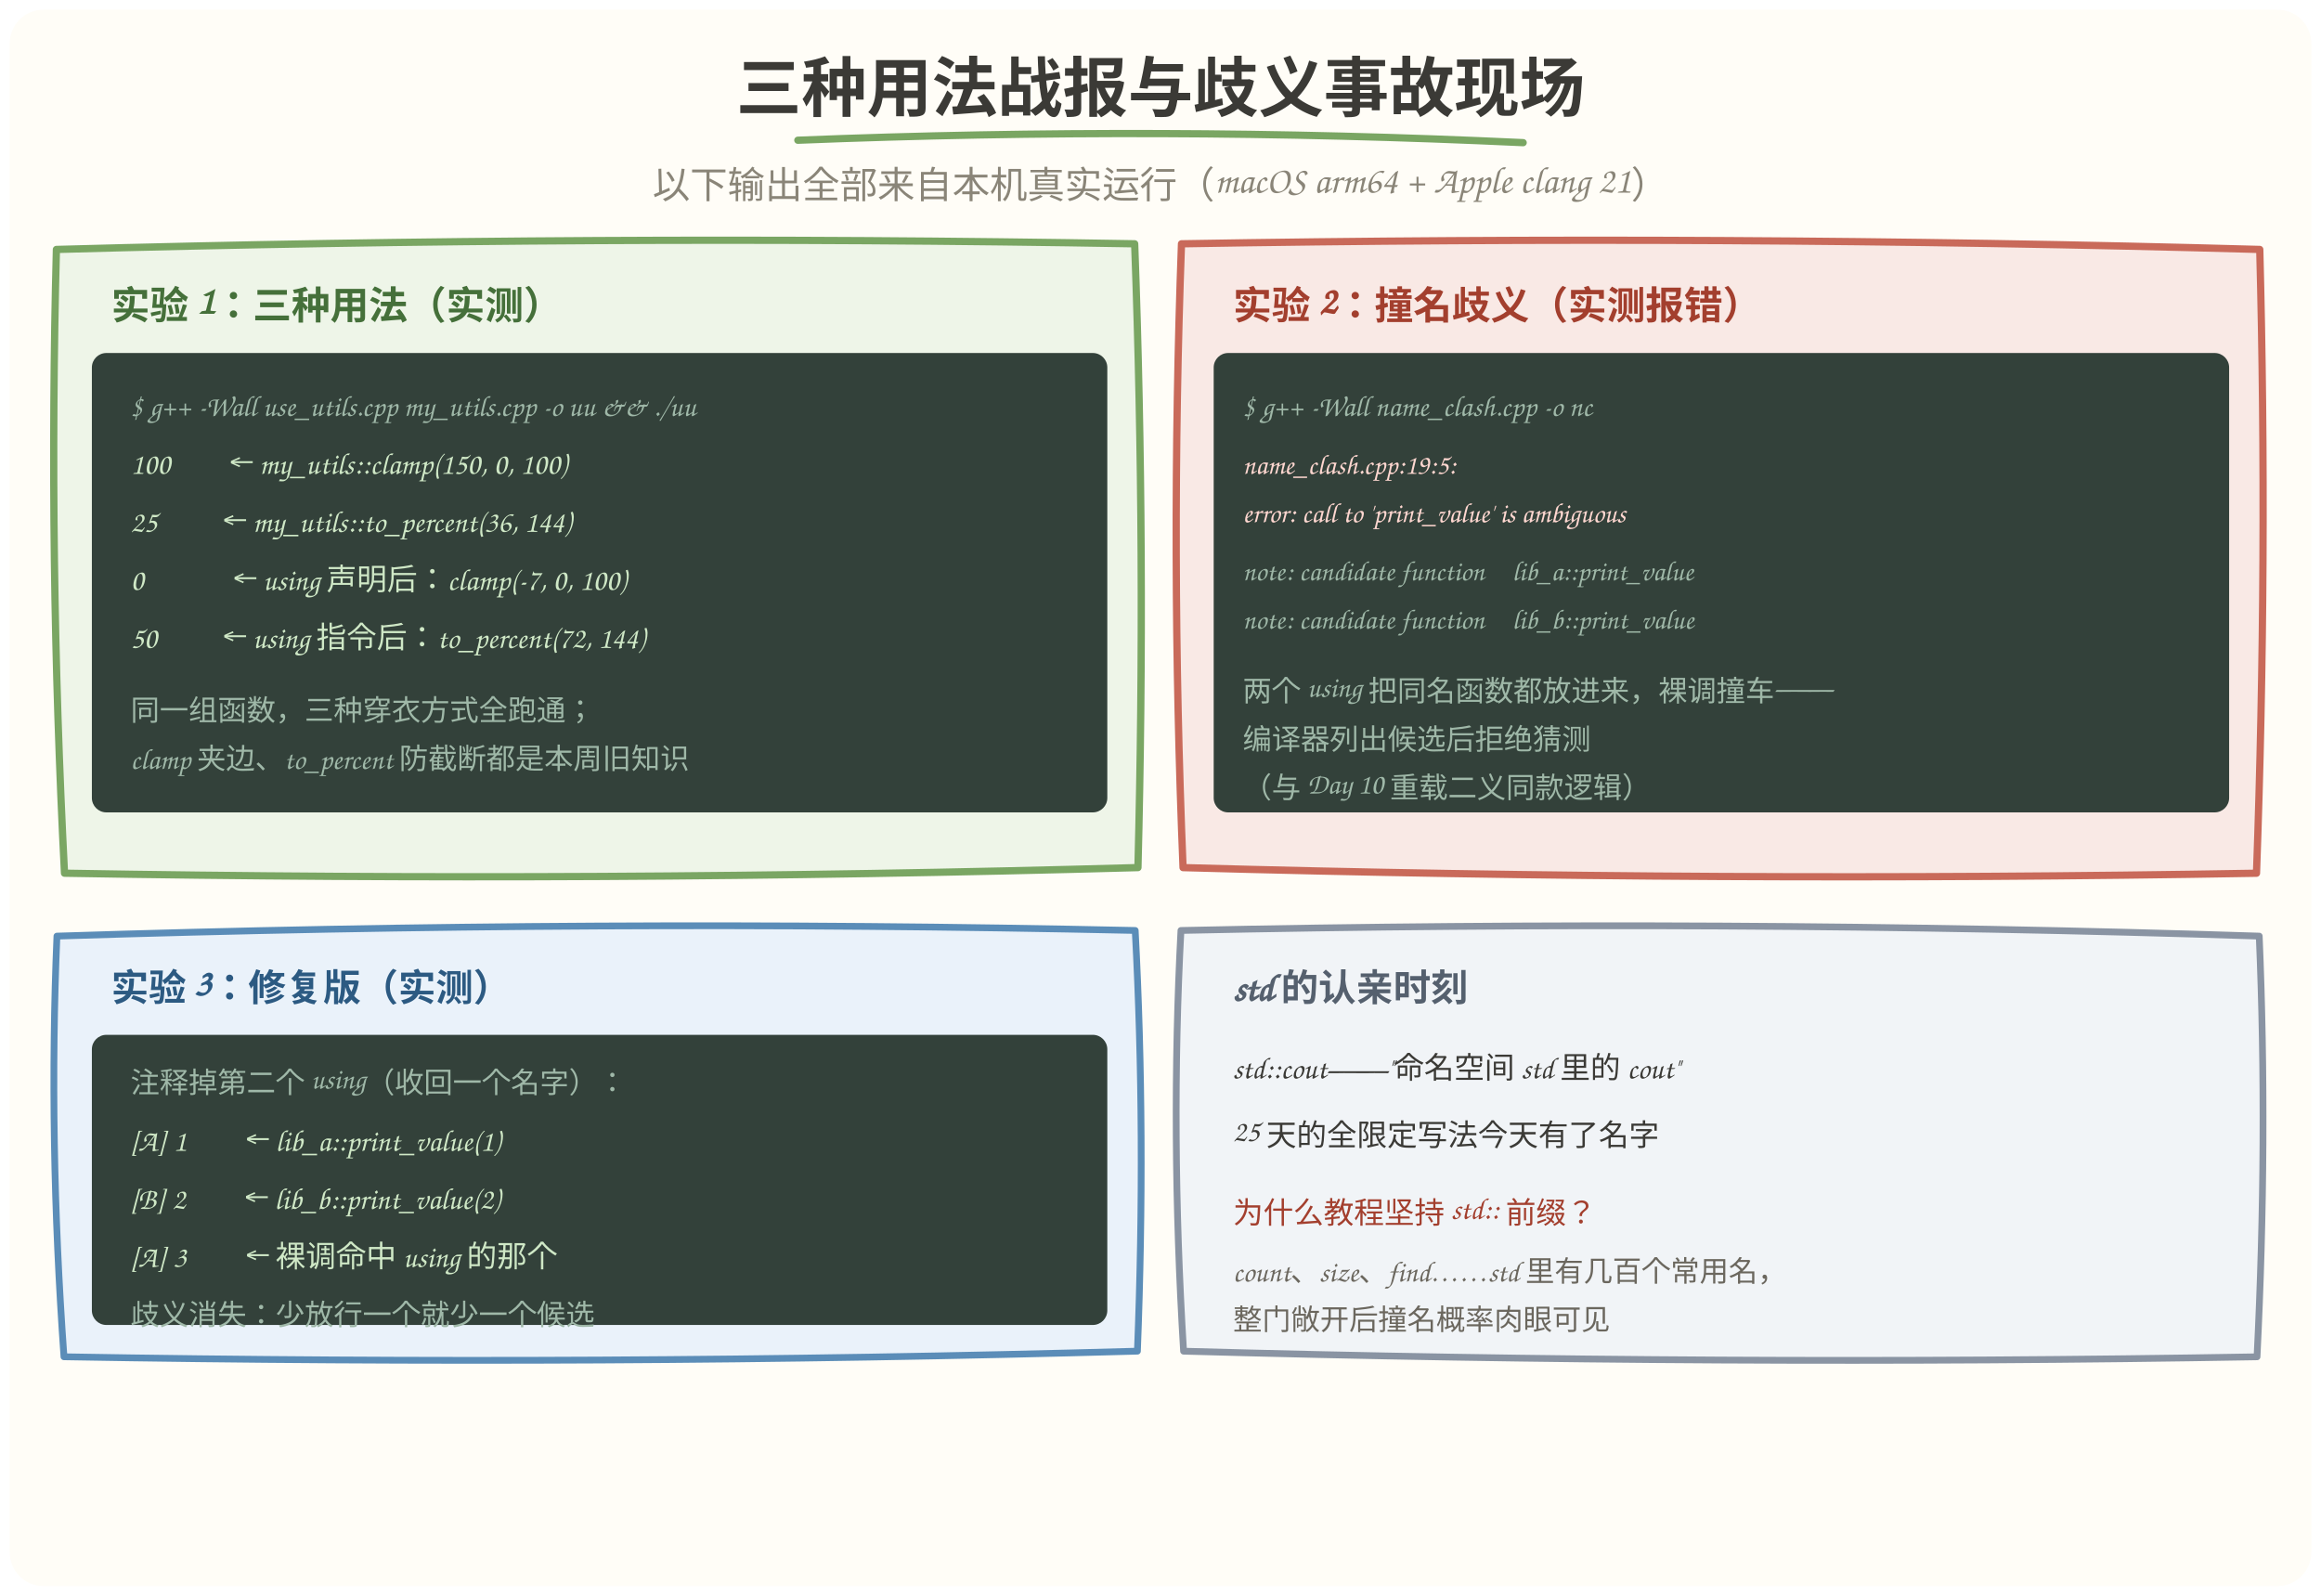
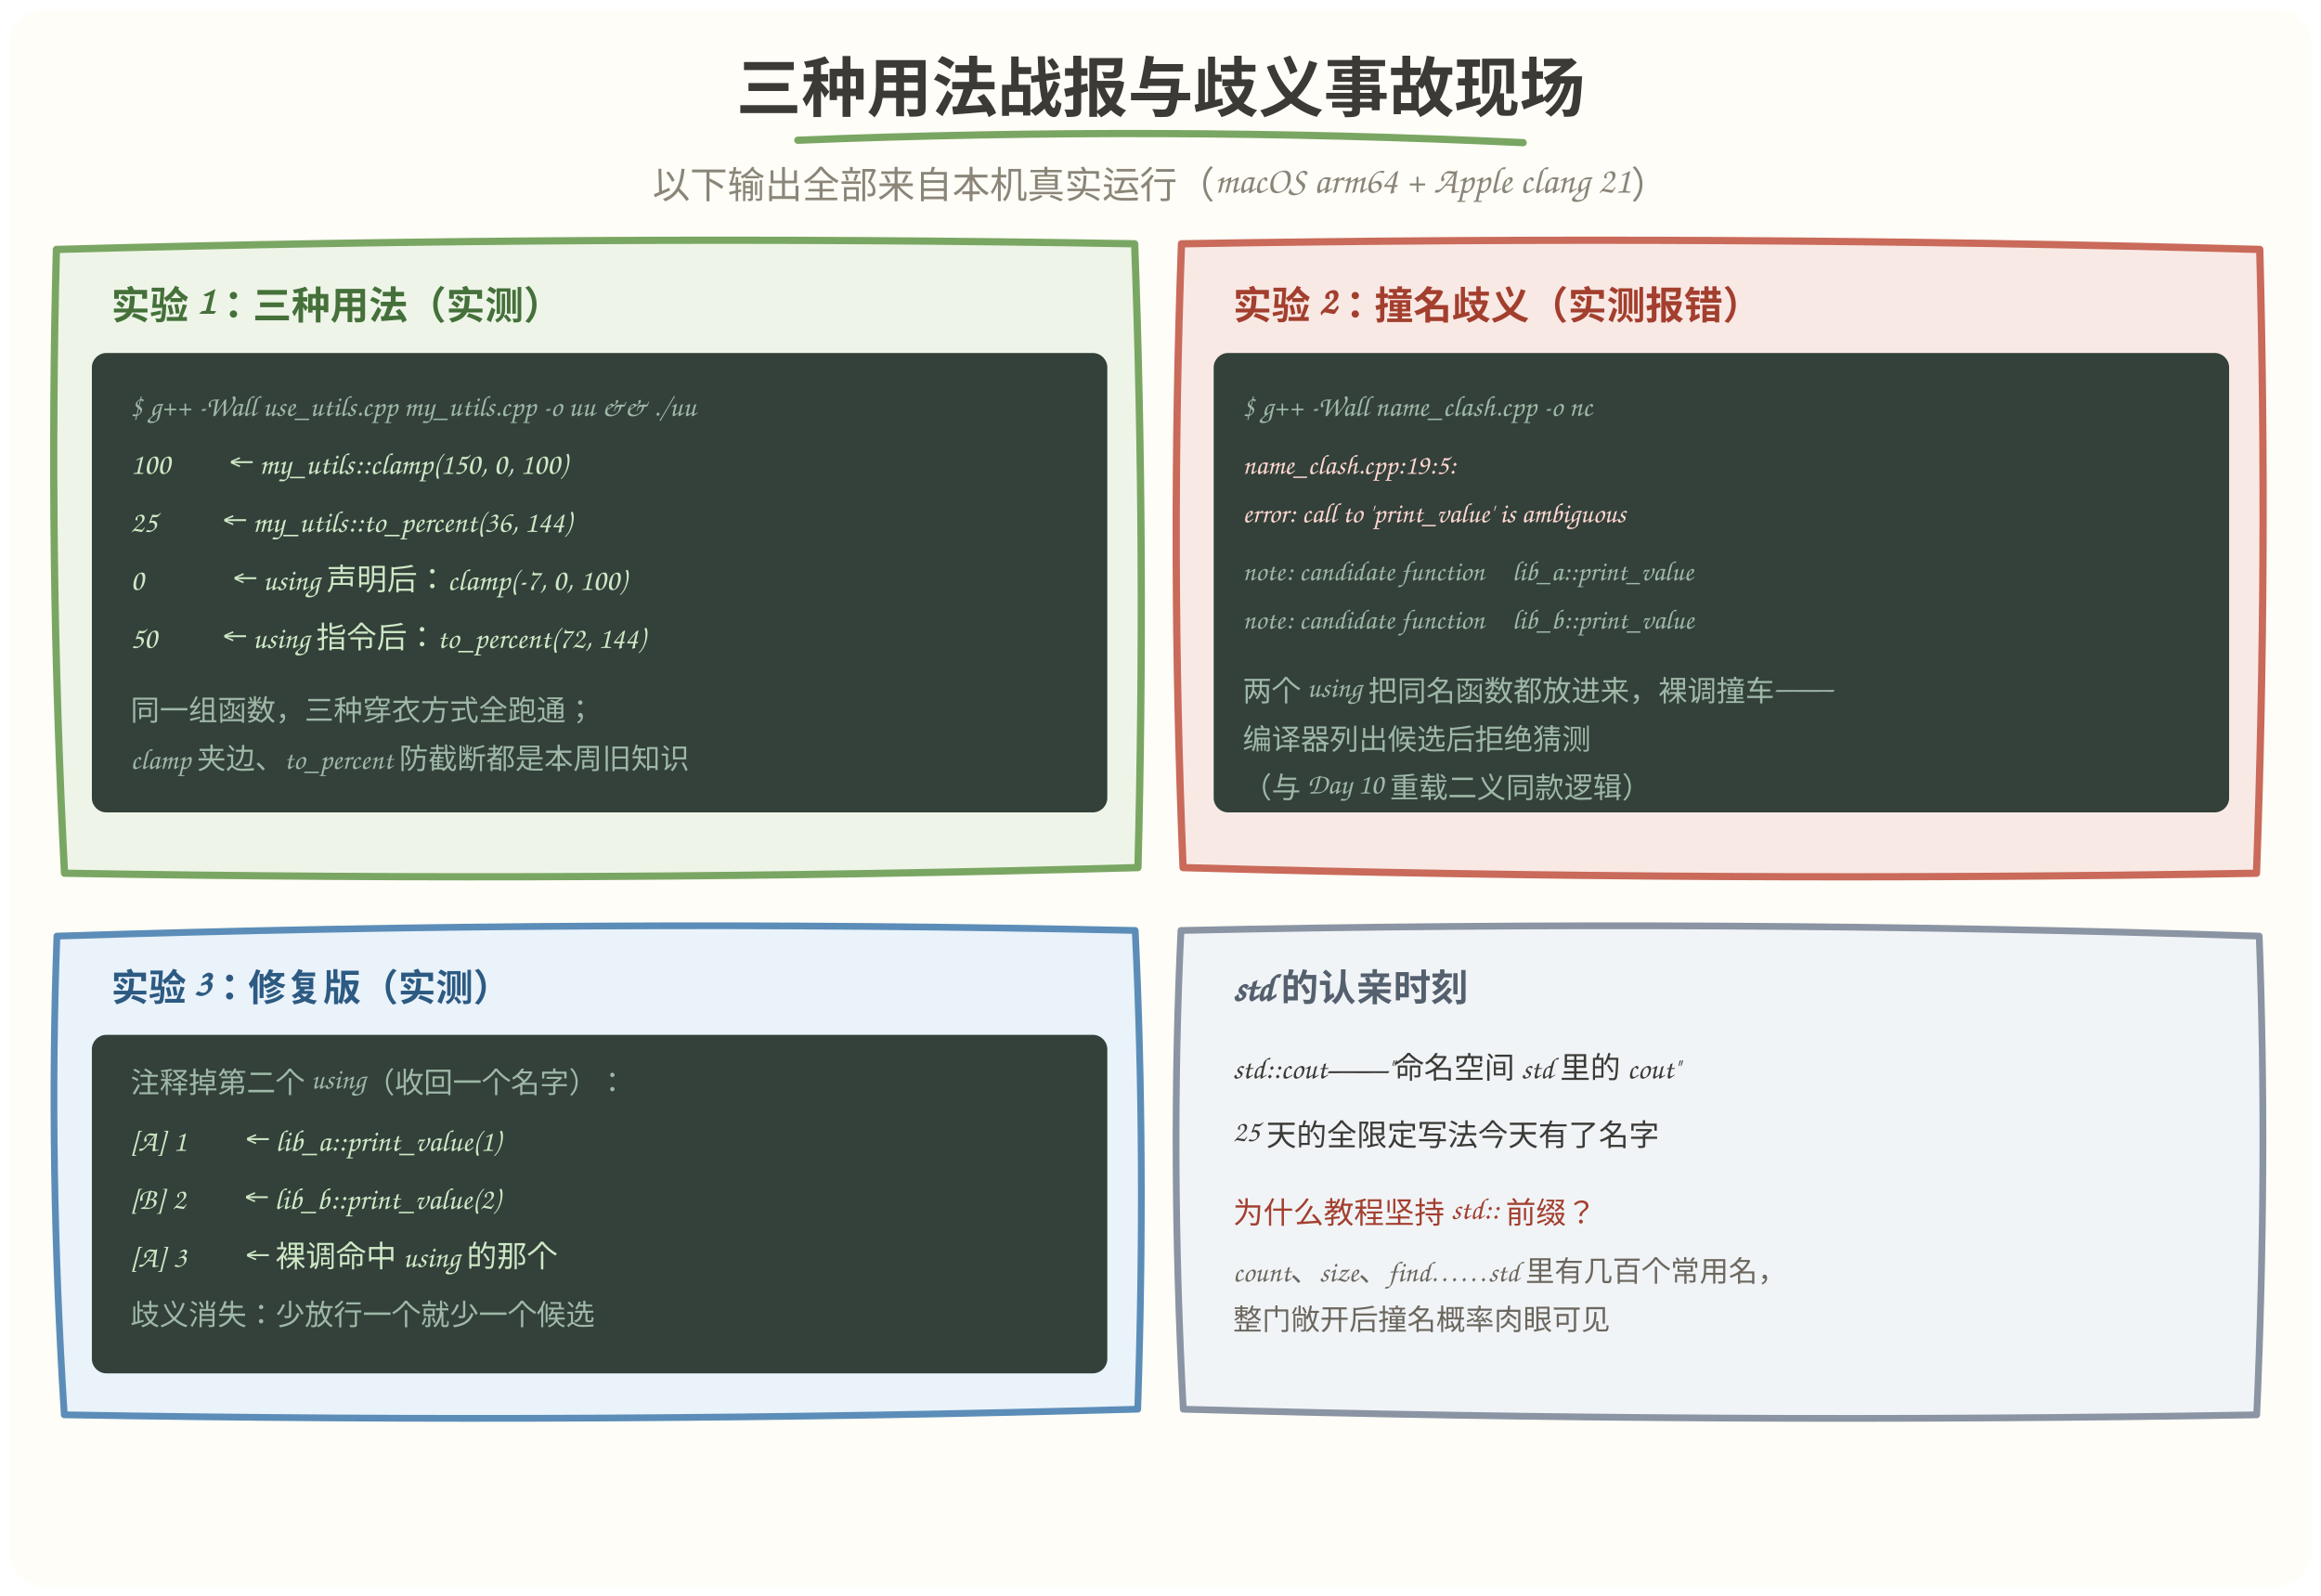
<svg xmlns="http://www.w3.org/2000/svg" viewBox="0 0 960 660" font-family="'Kaiti SC','KaiTi','Comic Sans MS',cursive">
  <rect x="4" y="4" width="952" height="652" rx="14" fill="#fffdf7" />
  <g stroke-linecap="round" stroke-linejoin="round">
    <text x="480" y="46" text-anchor="middle" font-size="27" font-weight="bold" fill="#3b3a36">三种用法战报与歧义事故现场</text>
    <path d="M 330,58 Q 480,52 630,59" fill="none" stroke="#7aa663" stroke-width="3" />
    <text x="480" y="82" text-anchor="middle" font-size="15.5" fill="#8a8578">以下输出全部来自本机真实运行（macOS arm64 + Apple clang 21）</text>
    <path d="M 24,102 Q 248,97 470,102 Q 474,230 470,360 Q 248,365 26,360 Q 20,230 24,102 Z" fill="#eef5e8" stroke="#7aa663" stroke-width="3" transform="rotate(-0.3 247 231)" />
    <text x="46" y="132" font-size="16" font-weight="bold" fill="#45703a">实验 1：三种用法（实测）</text>
    <rect x="38" y="146" width="420" height="190" rx="6" fill="#33413a" />
    <text x="54" y="172" font-size="12" fill="#9fb8a8">$ g++ -Wall use_utils.cpp my_utils.cpp -o uu &amp;&amp; ./uu</text>
    <text x="54" y="196" font-size="12.5" fill="#cfe8c6">100　　← my_utils::clamp(150, 0, 100)</text>
    <text x="54" y="220" font-size="12.5" fill="#cfe8c6">25　　 ← my_utils::to_percent(36, 144)</text>
    <text x="54" y="244" font-size="12.5" fill="#cfe8c6">0　　　← using 声明后：clamp(-7, 0, 100)</text>
    <text x="54" y="268" font-size="12.5" fill="#cfe8c6">50　　 ← using 指令后：to_percent(72, 144)</text>
    <text x="54" y="298" font-size="12" fill="#9fb8a8">同一组函数，三种穿衣方式全跑通；</text>
    <text x="54" y="318" font-size="12" fill="#9fb8a8">clamp 夹边、to_percent 防截断都是本周旧知识</text>
    <path d="M 488,102 Q 712,97 934,102 Q 938,230 934,360 Q 712,365 490,360 Q 484,230 488,102 Z" fill="#f9e9e5" stroke="#c96a5a" stroke-width="3" transform="rotate(0.3 711 231)" />
    <text x="510" y="132" font-size="16" font-weight="bold" fill="#a33f2e">实验 2：撞名歧义（实测报错）</text>
    <rect x="502" y="146" width="420" height="190" rx="6" fill="#33413a" />
    <text x="514" y="172" font-size="12" fill="#9fb8a8">$ g++ -Wall name_clash.cpp -o nc</text>
    <text x="514" y="196" font-size="11.5" fill="#ffd7d0">name_clash.cpp:19:5:</text>
    <text x="514" y="216" font-size="11.5" fill="#ffd7d0">error: call to 'print_value' is ambiguous</text>
    <text x="514" y="240" font-size="11.5" fill="#9fb8a8">note: candidate function　lib_a::print_value</text>
    <text x="514" y="260" font-size="11.5" fill="#9fb8a8">note: candidate function　lib_b::print_value</text>
    <text x="514" y="290" font-size="12" fill="#9fb8a8">两个 using 把同名函数都放进来，裸调撞车——</text>
    <text x="514" y="310" font-size="12" fill="#9fb8a8">编译器列出候选后拒绝猜测</text>
    <text x="514" y="330" font-size="12" fill="#9fb8a8">（与 Day 10 重载二义同款逻辑）</text>
-     <path d="M 24,386 Q 248,380 470,386 Q 474,470 470,560 Q 248,565 26,560 Q 20,470 24,386 Z" fill="#eaf2fa" stroke="#5b8db8" stroke-width="2.8" transform="rotate(-0.3 247 473)" />
+     <path d="M 24,386 Q 248,380 470,386 Q 474,480 470,584 Q 248,589 26,584 Q 20,480 24,386 Z" fill="#eaf2fa" stroke="#5b8db8" stroke-width="2.8" transform="rotate(-0.3 247 473)" />
    <text x="46" y="414" font-size="15.5" font-weight="bold" fill="#2c5a82">实验 3：修复版（实测）</text>
-     <rect x="38" y="428" width="420" height="120" rx="6" fill="#33413a" />
+     <rect x="38" y="428" width="420" height="140" rx="6" fill="#33413a" />
    <text x="54" y="452" font-size="12" fill="#9fb8a8">注释掉第二个 using（收回一个名字）：</text>
    <text x="54" y="476" font-size="12.5" fill="#cfe8c6">[A] 1　　← lib_a::print_value(1)</text>
    <text x="54" y="500" font-size="12.5" fill="#cfe8c6">[B] 2　　← lib_b::print_value(2)</text>
    <text x="54" y="524" font-size="12.5" fill="#cfe8c6">[A] 3　　← 裸调命中 using 的那个</text>
    <text x="54" y="548" font-size="12" fill="#9fb8a8">歧义消失：少放行一个就少一个候选</text>
-     <path d="M 488,386 Q 712,380 934,386 Q 938,470 934,560 Q 712,565 490,560 Q 484,470 488,386 Z" fill="#f1f4f7" stroke="#8a94a3" stroke-width="2.8" transform="rotate(0.3 711 473)" />
+     <path d="M 488,386 Q 712,380 934,386 Q 938,480 934,584 Q 712,589 490,584 Q 484,480 488,386 Z" fill="#f1f4f7" stroke="#8a94a3" stroke-width="2.8" transform="rotate(0.3 711 473)" />
    <text x="510" y="414" font-size="15.5" font-weight="bold" fill="#55606e">std 的认亲时刻</text>
    <text x="510" y="446" font-size="12.5" fill="#3b3a36">std::cout——"命名空间 std 里的 cout"</text>
    <text x="510" y="472" font-size="12.5" fill="#3b3a36">25 天的全限定写法今天有了名字</text>
    <text x="510" y="506" font-size="12.5" fill="#a33f2e">为什么教程坚持 std:: 前缀？</text>
    <text x="510" y="530" font-size="12" fill="#6b675e">count、size、find……std 里有几百个常用名，</text>
    <text x="510" y="550" font-size="12" fill="#6b675e">整门敞开后撞名概率肉眼可见</text>
  </g>
</svg>
